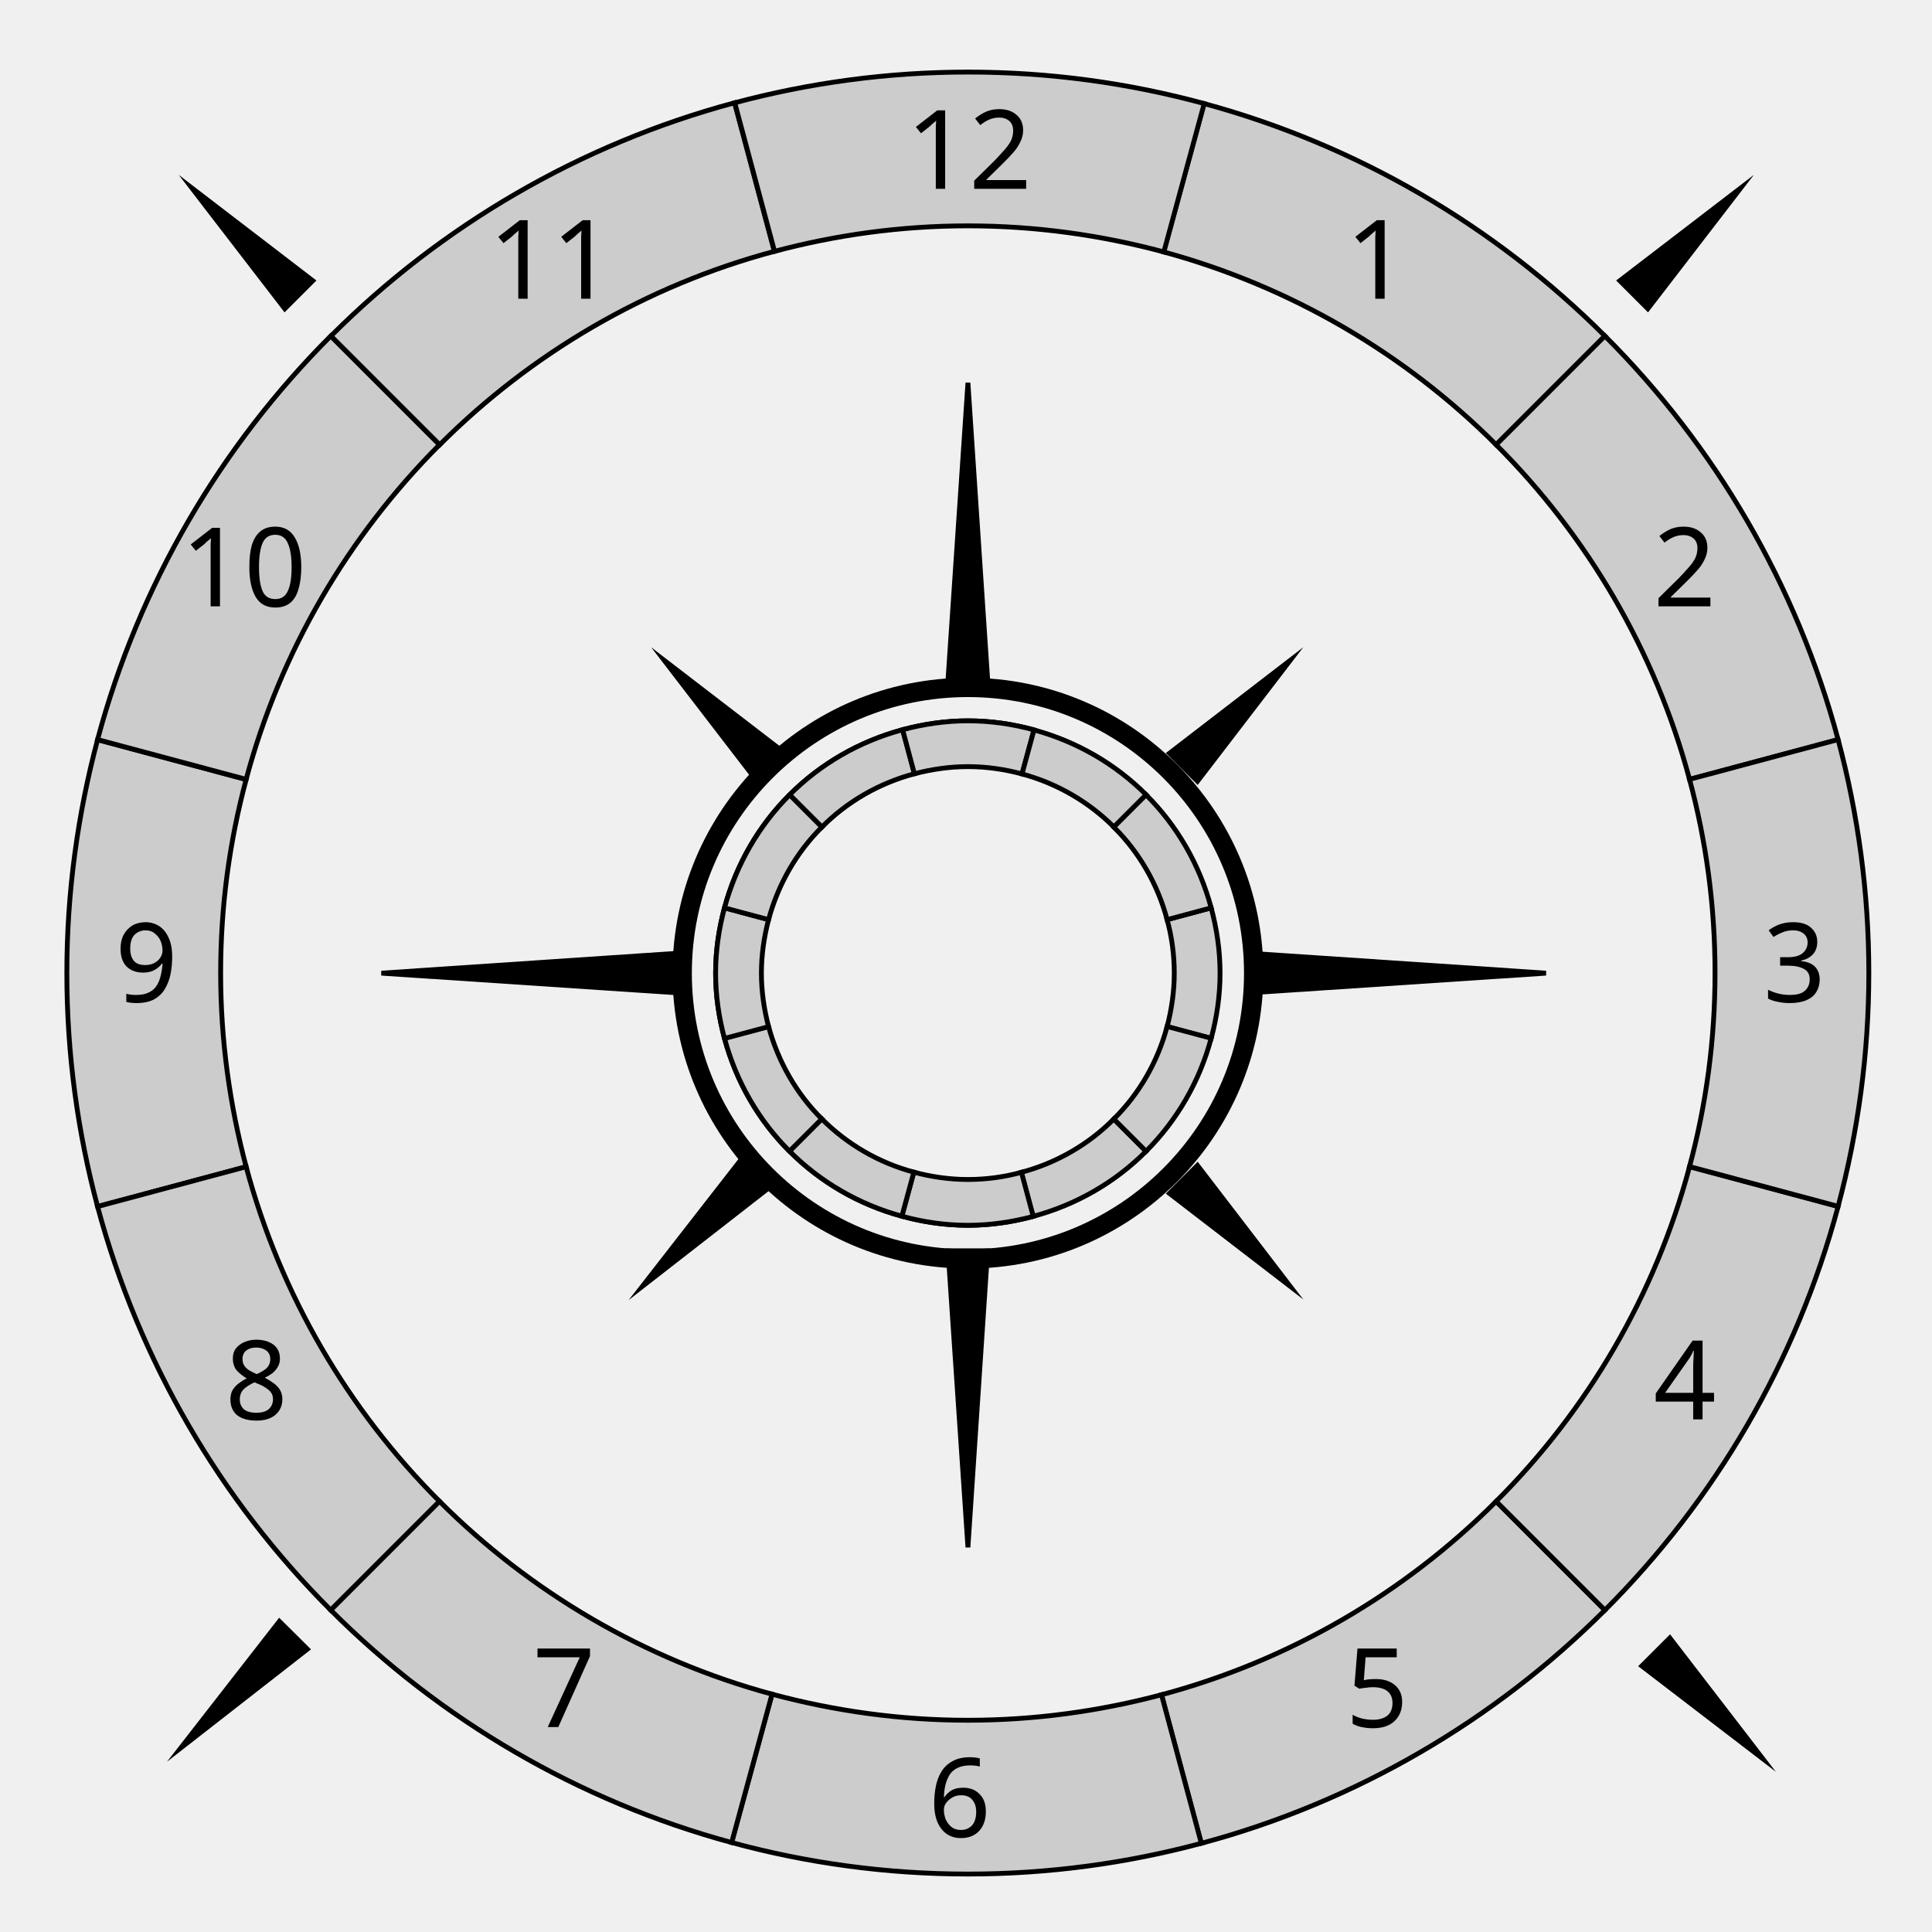
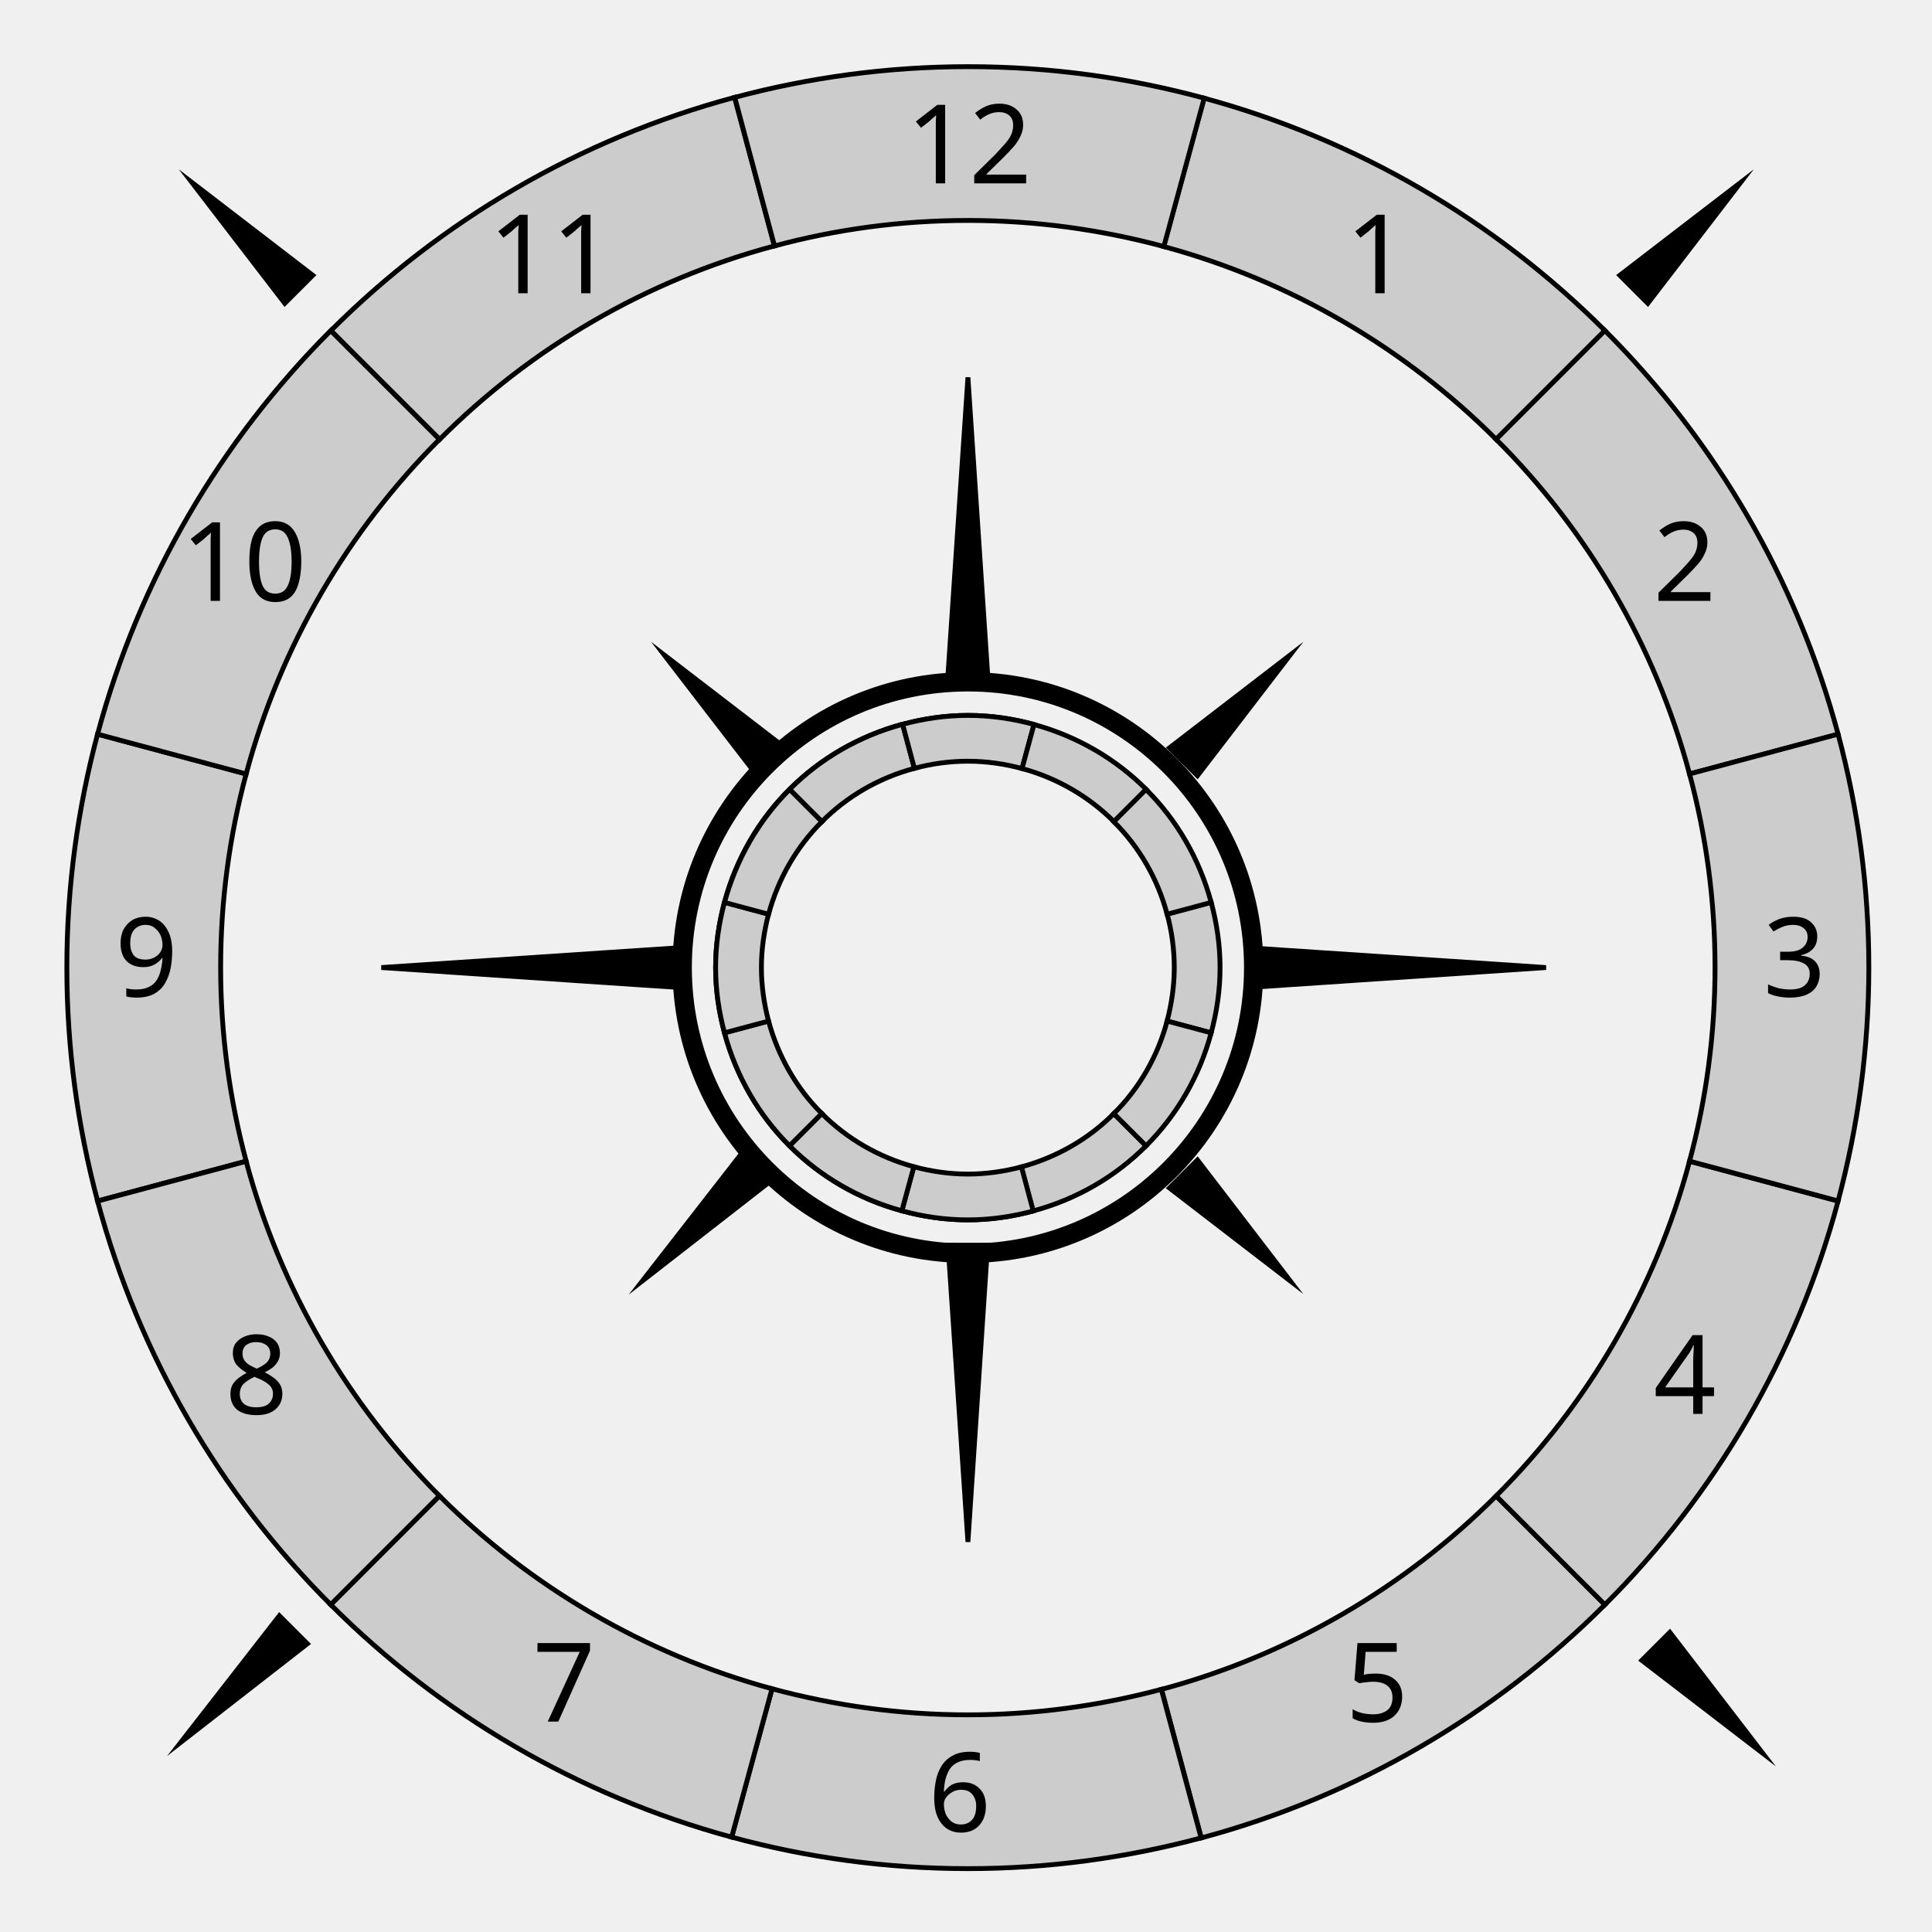
<svg xmlns="http://www.w3.org/2000/svg" version="1.1" x="0px" y="0px" width="100px" height="100px" viewBox="0 0 100 100" style="enable-background:new 0 0 100 100;" xml:space="preserve">
  <style type="text/css">
	.st0{stroke:#000000;stroke-width:0.25;stroke-miterlimit:10;}
	.st1{fill:#CCCCCC;}
	.st2{fill:#CCCCCC;stroke:#000000;stroke-width:0.25;stroke-miterlimit:10;}
	.st3{fill:none;stroke:#000000;stroke-miterlimit:10;}
	.st4{font-family:'ArialMT';}
	.st5{font-size:5.687px;}
	.st6{display:none;}
	.st7{display:inline;}
	.st8{fill:#FFFFFF;stroke:#000000;stroke-width:0.2;stroke-miterlimit:10;}
	.st9{fill:#E5CB2C;stroke:#000000;stroke-width:0.2;stroke-miterlimit:10;}
</style>
  <g id="Layer_1">
</g>
  <g id="Layer_2">
    <g>
-       <polygon class="st0" points="50.1,19.81 49.07,35.16 51.12,35.16   " />
-       <polygon class="st0" points="80.02,50.37 64.66,49.34 64.66,51.39   " />
-       <polygon class="st0" points="19.74,50.37 35.09,51.39 35.09,49.34   " />
-       <polygon class="st0" points="50.1,80.09 51.12,64.74 49.07,64.74   " />
-       <polygon class="st0" points="66.78,34.18 60.53,38.99 61.98,40.44   " />
-       <polygon class="st0" points="90.1,9.73 83.84,14.53 85.29,15.98   " />
-       <polygon class="st0" points="66.78,66.58 61.98,60.32 60.53,61.77   " />
-       <polygon class="st0" points="91.24,91.03 86.43,84.78 84.98,86.23   " />
-       <polygon class="st0" points="33.25,66.58 39.8,61.48 38.35,60.03   " />
-       <polygon class="st0" points="9.36,90.47 15.91,85.36 14.46,83.92   " />
-       <polygon class="st0" points="34.38,34.18 39.19,40.44 40.64,38.99   " />
-       <polygon class="st0" points="9.93,9.73 14.74,15.98 16.19,14.53   " />
+       <polygon class="st0" points="50.1,19.53 49.07,34.88 51.12,34.88   " />
+       <polygon class="st0" points="80.02,50.08 64.66,49.06 64.66,51.11   " />
+       <polygon class="st0" points="19.74,50.08 35.09,51.11 35.09,49.06   " />
+       <polygon class="st0" points="50.1,79.81 51.12,64.45 49.07,64.45   " />
+       <polygon class="st0" points="66.78,33.9 60.53,38.71 61.98,40.15   " />
+       <polygon class="st0" points="90.1,9.44 83.84,14.25 85.29,15.7   " />
+       <polygon class="st0" points="66.78,66.3 61.98,60.04 60.53,61.49   " />
+       <polygon class="st0" points="91.24,90.75 86.43,84.49 84.98,85.94   " />
+       <polygon class="st0" points="33.25,66.3 39.8,61.2 38.35,59.75   " />
+       <polygon class="st0" points="9.36,90.18 15.91,85.08 14.46,83.63   " />
+       <polygon class="st0" points="34.38,33.9 39.19,40.15 40.64,38.71   " />
+       <polygon class="st0" points="9.93,9.44 14.74,15.7 16.19,14.25   " />
      <g>
-         <path class="st1" d="M62.69,46.99c0.29,1.08,0.46,2.21,0.46,3.38c0,1.17-0.17,2.3-0.46,3.38" />
-         <path class="st2" d="M11.42,50.37c0-3.47,0.46-6.82,1.32-10.02l-7.69-2.06c-1.03,3.86-1.59,7.9-1.59,12.08s0.56,8.23,1.59,12.08     l7.69-2.06C11.89,57.19,11.42,53.83,11.42,50.37z" />
-         <path class="st2" d="M22.75,23.02l-5.63-5.63c-5.7,5.7-9.92,12.87-12.07,20.89l7.69,2.06C14.52,33.69,18.03,27.75,22.75,23.02z" />
-         <path class="st2" d="M40.08,13.01l-2.06-7.69c-8.02,2.15-15.19,6.37-20.89,12.07l5.63,5.63C27.48,18.3,33.42,14.79,40.08,13.01z" />
-         <path class="st2" d="M77.44,23.02l5.63-5.63c-5.67-5.67-12.79-9.87-20.75-12.03l-2.09,7.68C66.84,14.84,72.74,18.32,77.44,23.02z     " />
-         <path class="st2" d="M87.45,40.34l7.69-2.06c-2.15-8.02-6.37-15.19-12.07-20.89l-5.63,5.63C82.17,27.75,85.67,33.69,87.45,40.34z     " />
-         <path class="st2" d="M50.1,11.69c3.51,0,6.9,0.48,10.14,1.35l2.09-7.68c-3.9-1.06-7.99-1.63-12.22-1.63     c-4.18,0-8.23,0.56-12.08,1.59l2.06,7.69C43.27,12.16,46.63,11.69,50.1,11.69z" />
-         <path class="st2" d="M60.12,87.72l2.06,7.69c8.02-2.15,15.19-6.37,20.89-12.07l-5.63-5.63C72.72,82.44,66.77,85.94,60.12,87.72z" />
-         <path class="st2" d="M77.44,77.71l5.63,5.63c5.7-5.7,9.92-12.87,12.07-20.89l-7.69-2.06C85.67,67.04,82.17,72.99,77.44,77.71z" />
-         <path class="st2" d="M95.14,38.28l-7.69,2.06c0.86,3.2,1.32,6.55,1.32,10.02c0,3.47-0.46,6.82-1.32,10.02l7.69,2.06     c1.03-3.86,1.59-7.9,1.59-12.08S96.17,42.14,95.14,38.28z" />
-         <path class="st2" d="M12.74,60.39l-7.69,2.06c2.15,8.02,6.37,15.19,12.07,20.89l5.63-5.63C18.03,72.99,14.52,67.04,12.74,60.39z" />
-         <path class="st2" d="M50.1,89.04c-3.51,0-6.9-0.48-10.14-1.35l-2.09,7.68C41.77,96.43,45.87,97,50.1,97     c4.18,0,8.23-0.56,12.08-1.59l-2.06-7.69C56.92,88.57,53.56,89.04,50.1,89.04z" />
-         <path class="st2" d="M22.75,77.71l-5.63,5.63c5.67,5.67,12.79,9.87,20.75,12.03l2.09-7.68C33.36,85.9,27.45,82.41,22.75,77.71z" />
-         <path class="st2" d="M40.87,59.6c-1.6-1.6-2.76-3.61-3.37-5.85" />
-         <path class="st2" d="M37.5,53.75c-0.29-1.08-0.46-2.21-0.46-3.38c0-1.17,0.17-2.3,0.46-3.38" />
-         <path class="st2" d="M12.74,60.39" />
-         <path class="st2" d="M12.74,40.34" />
-         <path class="st2" d="M40.87,41.14c1.6-1.6,3.61-2.76,5.85-3.37" />
-         <path class="st2" d="M22.75,23.02" />
-         <path class="st2" d="M40.08,13.01" />
-         <path class="st2" d="M37.5,46.99c0.6-2.24,1.77-4.26,3.37-5.85" />
-         <path class="st2" d="M46.72,37.77c1.08-0.29,2.21-0.46,3.38-0.46c1.19,0,2.33,0.17,3.42,0.47" />
-         <path class="st2" d="M53.48,62.96c-1.08,0.29-2.21,0.46-3.38,0.46c-1.18,0-2.33-0.17-3.42-0.47" />
-         <path class="st2" d="M46.68,62.95c-2.23-0.6-4.23-1.77-5.81-3.36" />
-         <path class="st2" d="M60.78,50.37c0,0.96-0.14,1.88-0.37,2.77l2.28,0.61c0.29-1.08,0.46-2.21,0.46-3.38     c0-1.17-0.17-2.3-0.46-3.38l-2.28,0.61C60.65,48.48,60.78,49.41,60.78,50.37z" />
-         <path class="st2" d="M52.86,60.68l0.61,2.28c2.24-0.6,4.26-1.77,5.85-3.37l-1.67-1.67C56.35,59.23,54.7,60.19,52.86,60.68z" />
-         <path class="st2" d="M39.78,53.13l-2.28,0.61c0.6,2.24,1.77,4.26,3.37,5.85l1.67-1.67C41.23,56.62,40.28,54.97,39.78,53.13z" />
-         <path class="st2" d="M39.41,50.37c0-0.96,0.14-1.88,0.37-2.77l-2.28-0.61c-0.29,1.08-0.46,2.21-0.46,3.38     c0,1.17,0.17,2.3,0.46,3.38l2.28-0.61C39.55,52.25,39.41,51.33,39.41,50.37z" />
-         <path class="st2" d="M47.33,40.05l-0.61-2.28c-2.24,0.6-4.26,1.77-5.85,3.37l1.67,1.67C43.84,41.5,45.49,40.54,47.33,40.05z" />
-         <path class="st2" d="M42.54,42.81l-1.67-1.67c-1.6,1.6-2.76,3.61-3.37,5.85l2.28,0.61C40.28,45.76,41.23,44.11,42.54,42.81z" />
-         <path class="st2" d="M50.1,39.68c0.97,0,1.91,0.14,2.8,0.38l0.62-2.28c-1.09-0.3-2.23-0.47-3.42-0.47c-1.17,0-2.3,0.17-3.38,0.46     l0.61,2.28C48.21,39.82,49.14,39.68,50.1,39.68z" />
-         <path class="st2" d="M52.9,40.06c1.82,0.49,3.46,1.45,4.76,2.75l1.67-1.67c-1.59-1.59-3.58-2.75-5.81-3.36L52.9,40.06z" />
-         <path class="st2" d="M57.65,57.92l1.67,1.67c1.6-1.6,2.77-3.61,3.37-5.85l-2.28-0.61C59.92,54.97,58.96,56.62,57.65,57.92z" />
-         <path class="st2" d="M60.41,47.6l2.28-0.61c-0.6-2.24-1.77-4.26-3.37-5.85l-1.67,1.67C58.96,44.11,59.92,45.76,60.41,47.6z" />
-         <path class="st2" d="M50.1,61.05c-0.97,0-1.91-0.14-2.8-0.38l-0.62,2.28c1.09,0.3,2.23,0.47,3.42,0.47c1.17,0,2.3-0.17,3.38-0.46     l-0.61-2.28C51.98,60.92,51.06,61.05,50.1,61.05z" />
-         <path class="st2" d="M42.54,57.92l-1.67,1.67c1.59,1.59,3.58,2.75,5.81,3.36l0.62-2.28C45.47,60.18,43.84,59.22,42.54,57.92z" />
-         <path class="st2" d="M42.54,57.92" />
-         <path class="st2" d="M39.78,53.13" />
-         <path class="st2" d="M42.54,42.81" />
-         <path class="st2" d="M47.33,40.05" />
-         <path class="st2" d="M47.33,40.05" />
-         <path class="st2" d="M52.9,40.06" />
-         <path class="st2" d="M52.9,40.06" />
-         <path class="st2" d="M57.65,42.81" />
-         <path class="st2" d="M57.65,42.81" />
-         <path class="st2" d="M60.41,47.6" />
-         <path class="st2" d="M52.86,60.68" />
-         <path class="st2" d="M47.3,60.67" />
-         <path class="st2" d="M47.3,60.67" />
-         <path class="st2" d="M42.54,57.92" />
+         <path class="st1" d="M62.69,46.7c0.29,1.08,0.46,2.21,0.46,3.38s-0.17,2.3-0.46,3.38" />
+         <path class="st2" d="M11.42,50.08c0-3.47,0.46-6.82,1.32-10.02L5.05,38c-1.03,3.86-1.59,7.9-1.59,12.08s0.56,8.23,1.59,12.08     l7.69-2.06C11.89,56.91,11.42,53.55,11.42,50.08z" />
+         <path class="st2" d="M22.75,22.74l-5.63-5.63C11.42,22.81,7.2,29.98,5.05,38l7.69,2.06C14.52,33.41,18.03,27.46,22.75,22.74z" />
+         <path class="st2" d="M40.08,12.73l-2.06-7.69c-8.02,2.15-15.19,6.37-20.89,12.07l5.63,5.63C27.48,18.01,33.42,14.51,40.08,12.73z     " />
+         <path class="st2" d="M77.44,22.74l5.63-5.63c-5.67-5.67-12.79-9.87-20.75-12.03l-2.09,7.68C66.84,14.55,72.74,18.04,77.44,22.74z     " />
+         <path class="st2" d="M87.45,40.06L95.14,38c-2.15-8.02-6.37-15.19-12.07-20.89l-5.63,5.63C82.17,27.46,85.67,33.41,87.45,40.06z" />
+         <path class="st2" d="M50.1,11.41c3.51,0,6.9,0.48,10.14,1.35l2.09-7.68c-3.9-1.06-7.99-1.63-12.22-1.63     c-4.18,0-8.23,0.56-12.08,1.59l2.06,7.69C43.27,11.87,46.63,11.41,50.1,11.41z" />
+         <path class="st2" d="M60.12,87.44l2.06,7.69c8.02-2.15,15.19-6.37,20.89-12.07l-5.63-5.63C72.72,82.15,66.77,85.66,60.12,87.44z" />
+         <path class="st2" d="M77.44,77.43l5.63,5.63c5.7-5.7,9.92-12.87,12.07-20.89l-7.69-2.06C85.67,66.76,82.17,72.7,77.44,77.43z" />
+         <path class="st2" d="M95.14,38l-7.69,2.06c0.86,3.2,1.32,6.55,1.32,10.02s-0.46,6.82-1.32,10.02l7.69,2.06     c1.03-3.86,1.59-7.9,1.59-12.08S96.17,41.85,95.14,38z" />
+         <path class="st2" d="M12.74,60.11l-7.69,2.06c2.15,8.02,6.37,15.19,12.07,20.89l5.63-5.63C18.03,72.7,14.52,66.76,12.74,60.11z" />
+         <path class="st2" d="M50.1,88.76c-3.51,0-6.9-0.48-10.14-1.35l-2.09,7.68c3.9,1.06,7.99,1.63,12.22,1.63     c4.18,0,8.23-0.56,12.08-1.59l-2.06-7.69C56.92,88.29,53.56,88.76,50.1,88.76z" />
+         <path class="st2" d="M22.75,77.43l-5.63,5.63c5.67,5.67,12.79,9.87,20.75,12.03l2.09-7.68C33.36,85.61,27.45,82.13,22.75,77.43z" />
+         <path class="st2" d="M40.87,59.31c-1.6-1.6-2.76-3.61-3.37-5.85" />
+         <path class="st2" d="M37.5,53.46c-0.29-1.08-0.46-2.21-0.46-3.38s0.17-2.3,0.46-3.38" />
+         <path class="st2" d="M12.74,60.11" />
+         <path class="st2" d="M12.74,40.06" />
+         <path class="st2" d="M40.87,40.85c1.6-1.6,3.61-2.76,5.85-3.37" />
+         <path class="st2" d="M22.75,22.74" />
+         <path class="st2" d="M40.08,12.73" />
+         <path class="st2" d="M37.5,46.7c0.6-2.24,1.77-4.26,3.37-5.85" />
+         <path class="st2" d="M46.72,37.49c1.08-0.29,2.21-0.46,3.38-0.46c1.19,0,2.33,0.17,3.42,0.47" />
+         <path class="st2" d="M53.48,62.68c-1.08,0.29-2.21,0.46-3.38,0.46c-1.18,0-2.33-0.17-3.42-0.47" />
+         <path class="st2" d="M46.68,62.67c-2.23-0.6-4.23-1.77-5.81-3.36" />
+         <path class="st2" d="M60.78,50.08c0,0.96-0.14,1.88-0.37,2.77l2.28,0.61c0.29-1.08,0.46-2.21,0.46-3.38s-0.17-2.3-0.46-3.38     l-2.28,0.61C60.65,48.2,60.78,49.12,60.78,50.08z" />
+         <path class="st2" d="M52.86,60.4l0.61,2.28c2.24-0.6,4.26-1.77,5.85-3.37l-1.67-1.67C56.35,58.95,54.7,59.9,52.86,60.4z" />
+         <path class="st2" d="M39.78,52.85l-2.28,0.61c0.6,2.24,1.77,4.26,3.37,5.85l1.67-1.67C41.23,56.34,40.28,54.69,39.78,52.85z" />
+         <path class="st2" d="M39.41,50.08c0-0.96,0.14-1.88,0.37-2.77L37.5,46.7c-0.29,1.08-0.46,2.21-0.46,3.38s0.17,2.3,0.46,3.38     l2.28-0.61C39.55,51.97,39.41,51.04,39.41,50.08z" />
+         <path class="st2" d="M47.33,39.77l-0.61-2.28c-2.24,0.6-4.26,1.77-5.85,3.37l1.67,1.67C43.84,41.22,45.49,40.26,47.33,39.77z" />
+         <path class="st2" d="M42.54,42.53l-1.67-1.67c-1.6,1.6-2.76,3.61-3.37,5.85l2.28,0.61C40.28,45.48,41.23,43.83,42.54,42.53z" />
+         <path class="st2" d="M50.1,39.4c0.97,0,1.91,0.14,2.8,0.38l0.62-2.28c-1.09-0.3-2.23-0.47-3.42-0.47c-1.17,0-2.3,0.17-3.38,0.46     l0.61,2.28C48.21,39.53,49.14,39.4,50.1,39.4z" />
+         <path class="st2" d="M52.9,39.78c1.82,0.49,3.46,1.45,4.76,2.75l1.67-1.67c-1.59-1.59-3.58-2.75-5.81-3.36L52.9,39.78z" />
+         <path class="st2" d="M57.65,57.64l1.67,1.67c1.6-1.6,2.77-3.61,3.37-5.85l-2.28-0.61C59.92,54.69,58.96,56.34,57.65,57.64z" />
+         <path class="st2" d="M60.41,47.32l2.28-0.61c-0.6-2.24-1.77-4.26-3.37-5.85l-1.67,1.67C58.96,43.83,59.92,45.48,60.41,47.32z" />
+         <path class="st2" d="M50.1,60.77c-0.97,0-1.91-0.14-2.8-0.38l-0.62,2.28c1.09,0.3,2.23,0.47,3.42,0.47c1.17,0,2.3-0.17,3.38-0.46     l-0.61-2.28C51.98,60.63,51.06,60.77,50.1,60.77z" />
+         <path class="st2" d="M42.54,57.64l-1.67,1.67c1.59,1.59,3.58,2.75,5.81,3.36l0.62-2.28C45.47,59.89,43.84,58.94,42.54,57.64z" />
+         <path class="st2" d="M42.54,57.64" />
+         <path class="st2" d="M39.78,52.85" />
+         <path class="st2" d="M42.54,42.53" />
+         <path class="st2" d="M47.33,39.77" />
+         <path class="st2" d="M47.33,39.77" />
+         <path class="st2" d="M52.9,39.78" />
+         <path class="st2" d="M52.9,39.78" />
+         <path class="st2" d="M57.65,42.53" />
+         <path class="st2" d="M57.65,42.53" />
+         <path class="st2" d="M60.41,47.32" />
+         <path class="st2" d="M52.86,60.4" />
+         <path class="st2" d="M47.3,60.39" />
+         <path class="st2" d="M47.3,60.39" />
+         <path class="st2" d="M42.54,57.64" />
      </g>
-       <circle class="st3" cx="50.1" cy="50.37" r="14.79" />
-       <text transform="matrix(1 0 0 1 46.9058 9.7734)" class="st4 st5">12</text>
-       <text transform="matrix(1 0 0 1 91.2646 51.8574)" class="st4 st5">3</text>
-       <text transform="matrix(1 0 0 1 85.5771 31.3838)" class="st4 st5">2</text>
-       <text transform="matrix(1 0 0 1 69.6533 15.4604)" class="st4 st5">1</text>
-       <text transform="matrix(1 0 0 1 85.5771 73.4678)" class="st4 st5">4</text>
-       <text transform="matrix(1 0 0 1 69.6533 89.3916)" class="st4 st5">5</text>
-       <text transform="matrix(1 0 0 1 5.959 51.8574)" class="st4 st5">9</text>
-       <text transform="matrix(1 0 0 1 9.3711 31.3838)" class="st4 st5">10</text>
-       <text transform="matrix(1 0 0 1 25.2949 15.4604)" class="st4 st5">11</text>
-       <text transform="matrix(1 0 0 1 48.043 95.0781)" class="st4 st5">6</text>
-       <text transform="matrix(1 0 0 1 27.5698 89.3916)" class="st4 st5">7</text>
-       <text transform="matrix(1 0 0 1 11.646 73.4678)" class="st4 st5">8</text>
+       <circle class="st3" cx="50.1" cy="50.08" r="14.79" />
+       <text transform="matrix(1 0 0 1 46.9058 9.4905)" class="st4 st5">12</text>
+       <text transform="matrix(1 0 0 1 91.2646 51.5745)" class="st4 st5">3</text>
+       <text transform="matrix(1 0 0 1 85.5771 31.1009)" class="st4 st5">2</text>
+       <text transform="matrix(1 0 0 1 69.6533 15.1775)" class="st4 st5">1</text>
+       <text transform="matrix(1 0 0 1 85.5771 73.1849)" class="st4 st5">4</text>
+       <text transform="matrix(1 0 0 1 69.6533 89.1087)" class="st4 st5">5</text>
+       <text transform="matrix(1 0 0 1 5.959 51.5745)" class="st4 st5">9</text>
+       <text transform="matrix(1 0 0 1 9.3711 31.1009)" class="st4 st5">10</text>
+       <text transform="matrix(1 0 0 1 25.2949 15.1775)" class="st4 st5">11</text>
+       <text transform="matrix(1 0 0 1 48.043 94.7952)" class="st4 st5">6</text>
+       <text transform="matrix(1 0 0 1 27.5698 89.1087)" class="st4 st5">7</text>
+       <text transform="matrix(1 0 0 1 11.646 73.1849)" class="st4 st5">8</text>
    </g>
  </g>
  <g id="Layer_3" class="st6">
    <g class="st7">
-       <path class="st8" d="M50.38,73.43l4.27-23.48h-9.1l4.27,23.48C49.87,73.74,50.32,73.74,50.38,73.43z" />
-       <path class="st9" d="M54.37,48.45l-4.06-22.33c-0.04-0.24-0.39-0.24-0.43,0l-4.06,22.33c-0.16,0.47-0.27,0.97-0.27,1.49    c0,2.51,2.04,4.55,4.55,4.55c2.51,0,4.55-2.04,4.55-4.55C54.65,49.42,54.54,48.93,54.37,48.45z" />
-       <circle class="st8" cx="50.1" cy="49.95" r="3.41" />
-       <circle class="st9" cx="50.1" cy="49.95" r="2.27" />
+       <path class="st8" d="M50.46,80.98l5.58-30.7h-11.9l5.58,30.7C49.8,81.39,50.39,81.39,50.46,80.98z" />
+       <path class="st9" d="M55.69,48.32l-5.31-29.2c-0.06-0.32-0.51-0.32-0.57,0l-5.31,29.2c-0.22,0.62-0.36,1.27-0.36,1.95    c0,3.29,2.66,5.95,5.95,5.95s5.95-2.66,5.95-5.95C56.05,49.59,55.91,48.94,55.69,48.32z" />
+       <circle class="st8" cx="50.1" cy="50.28" r="4.46" />
+       <circle class="st9" cx="50.1" cy="50.28" r="2.97" />
    </g>
  </g>
</svg>
